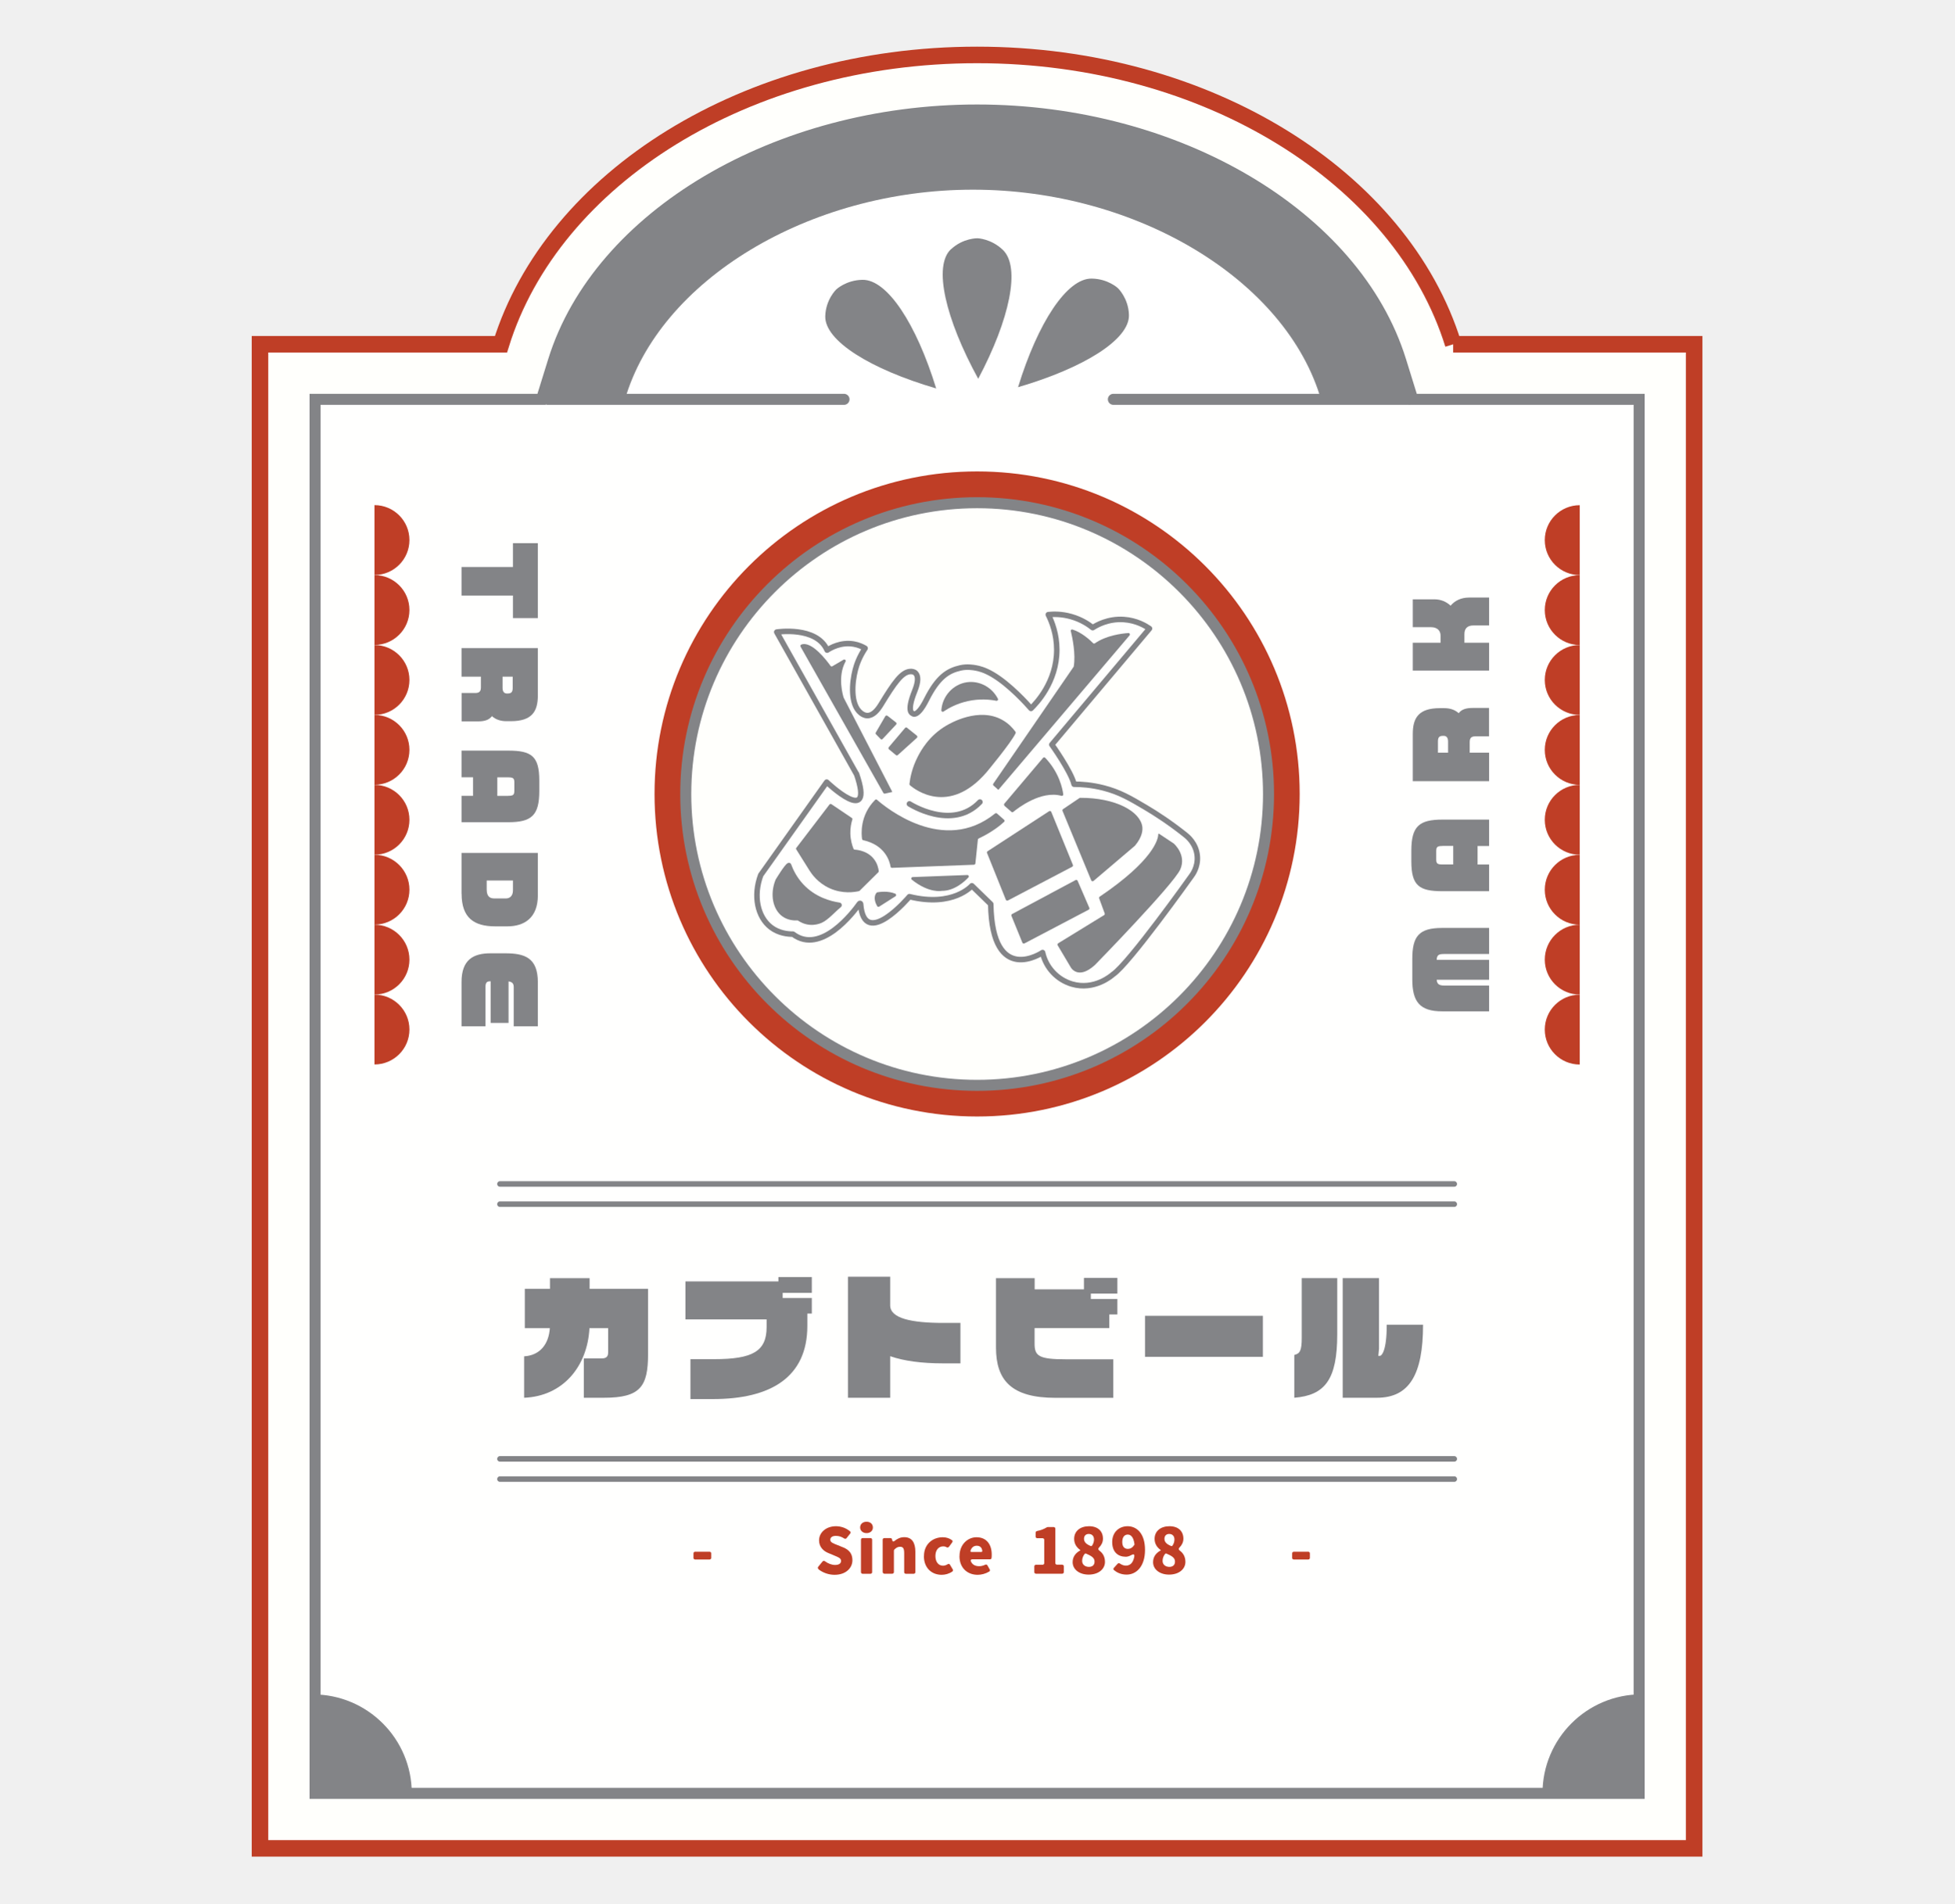
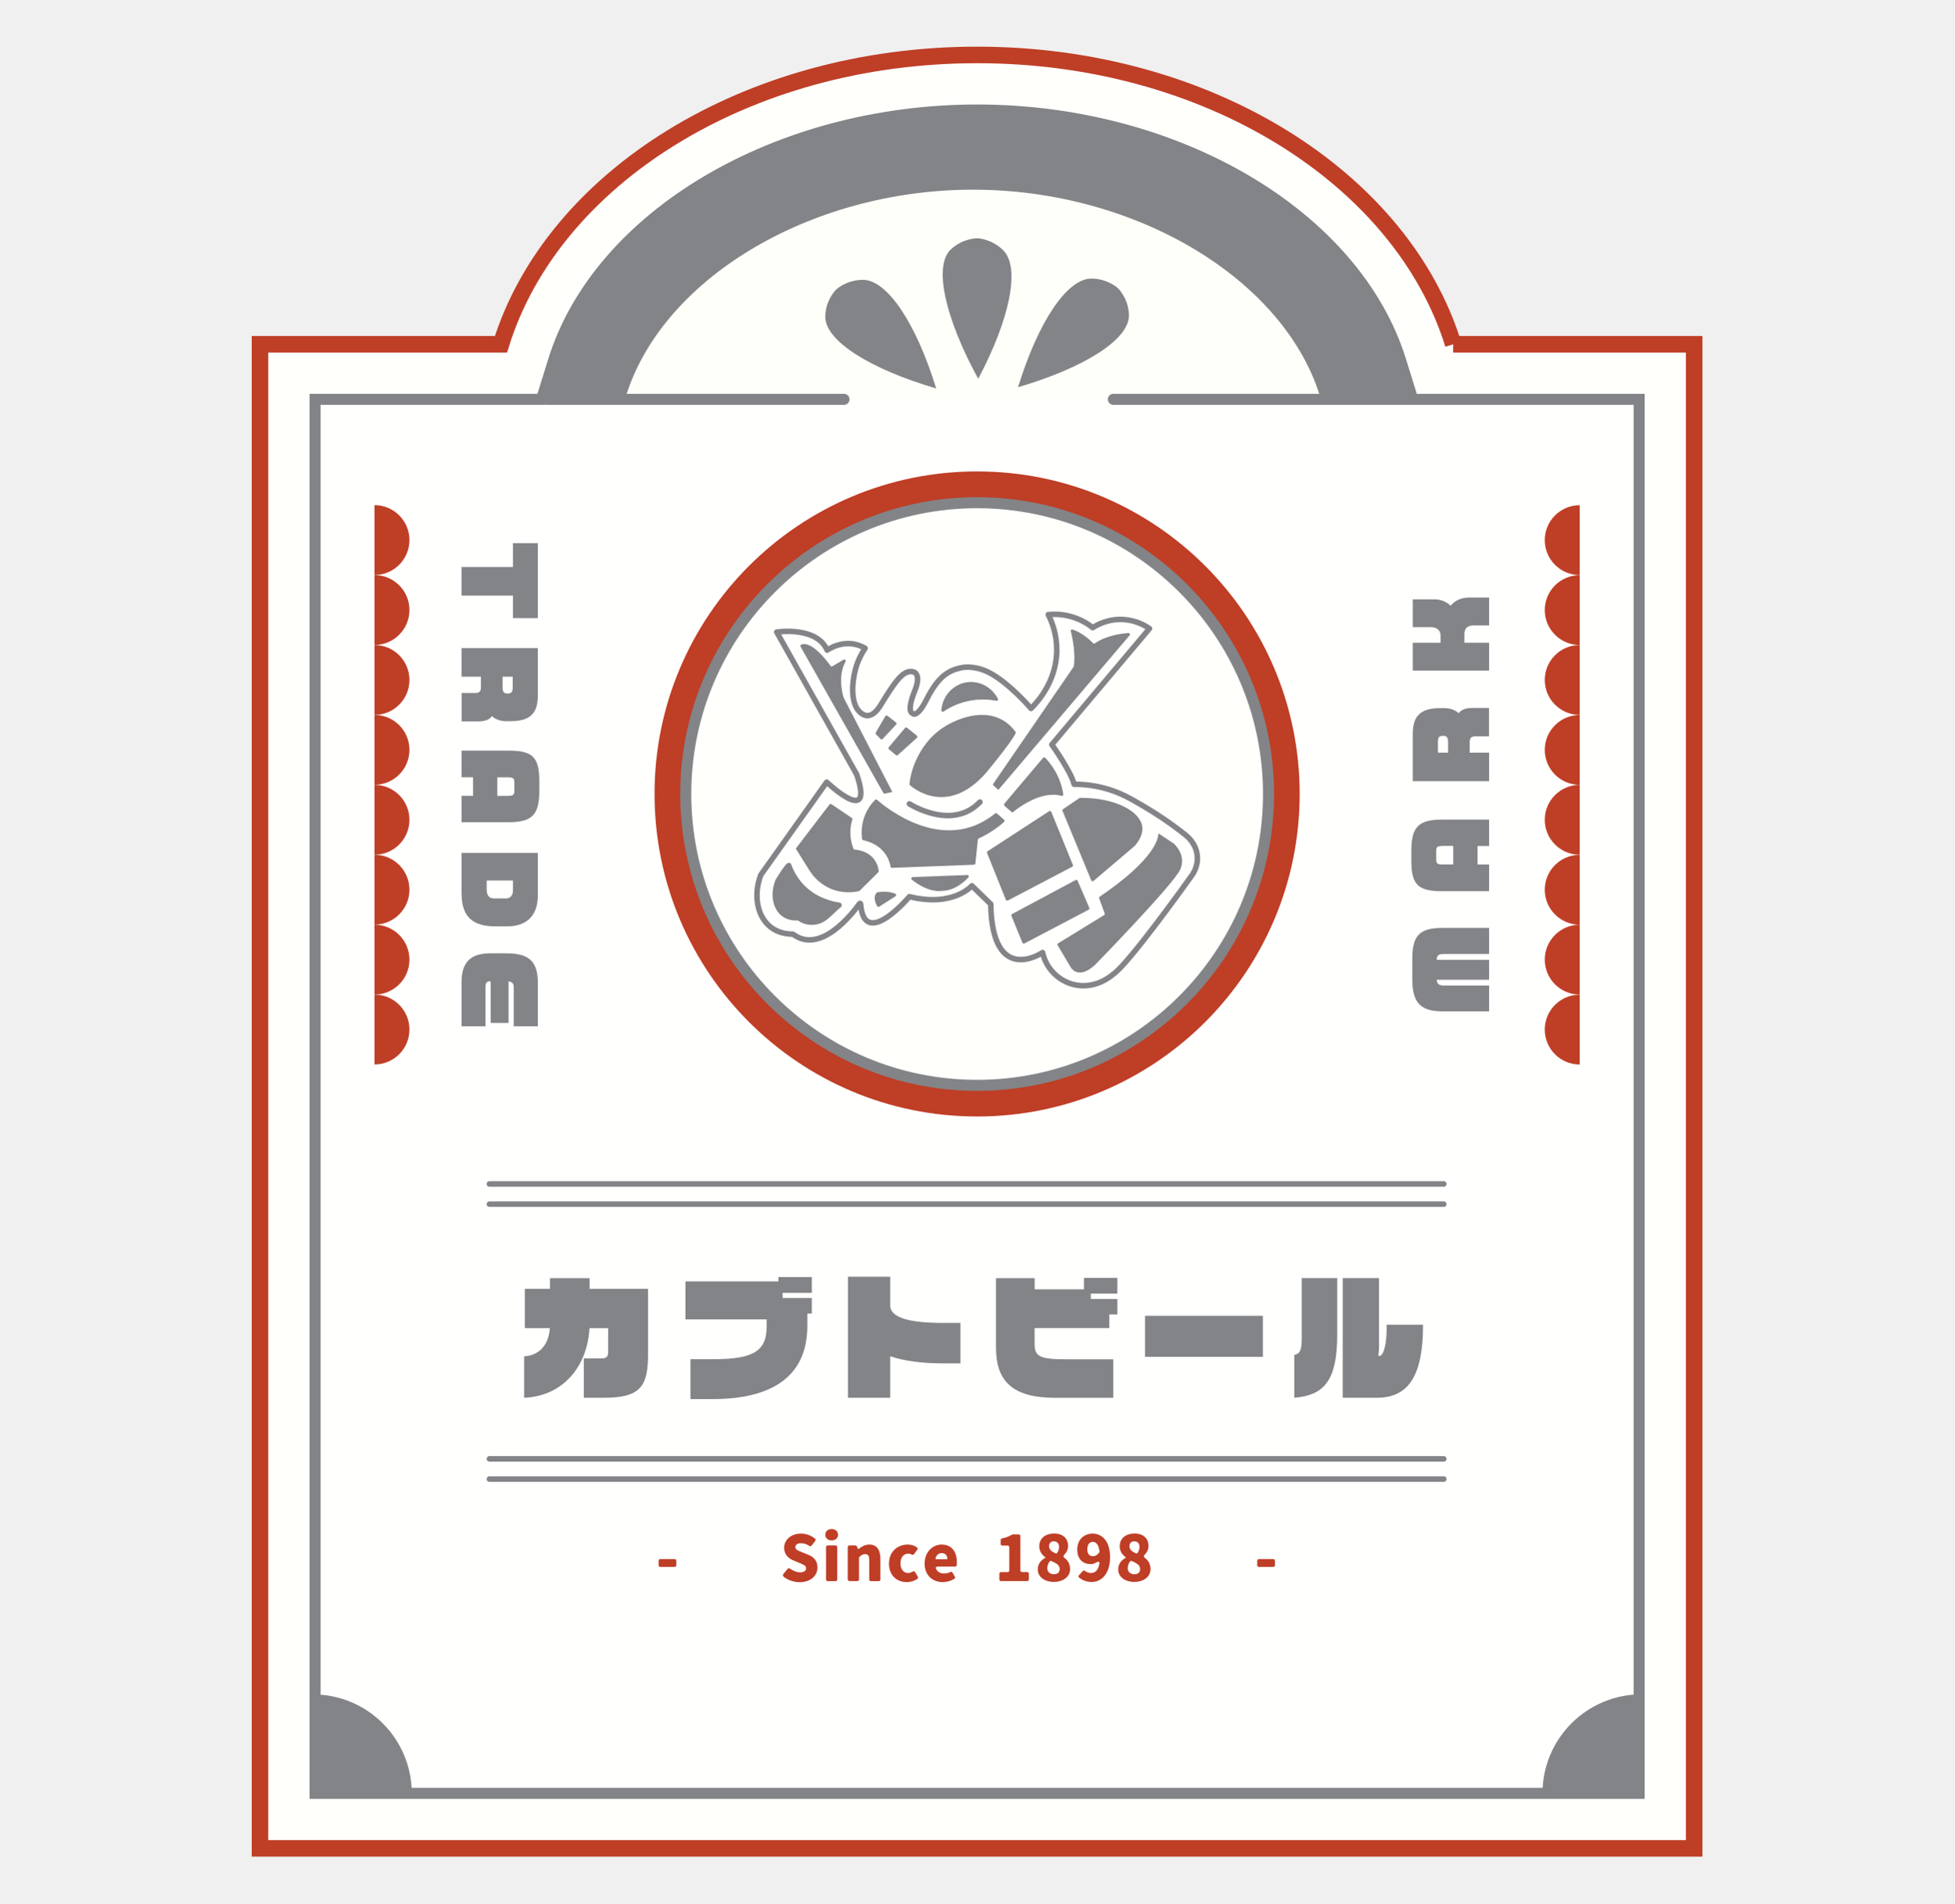
<svg xmlns="http://www.w3.org/2000/svg" id="_design-01" data-name="#design-01" viewBox="0 0 283.52 276.16">
  <defs>
    <style>
      .cls-1, .cls-2, .cls-3 {
        fill: none;
      }

      .cls-4 {
        stroke: #bf3e26;
        stroke-width: 2.4px;
      }

      .cls-4, .cls-5 {
        fill: #fffffc;
      }

      .cls-4, .cls-5, .cls-2, .cls-3, .cls-6 {
        stroke-miterlimit: 10;
      }

-       .cls-7 {
-         fill: #fff;
-       }
- 
-       .cls-5, .cls-8, .cls-2, .cls-3, .cls-6 {
+       .cls-5, .cls-7, .cls-2, .cls-3, .cls-6 {
        stroke: #838487;
      }

      .cls-5, .cls-2, .cls-6 {
        stroke-width: 1.6px;
      }

-       .cls-9 {
+       .cls-8 {
        fill: #838487;
      }

-       .cls-8 {
+       .cls-7 {
        stroke-linejoin: round;
      }

-       .cls-8, .cls-2, .cls-3 {
+       .cls-7, .cls-2, .cls-3 {
        stroke-linecap: round;
      }

-       .cls-8, .cls-3 {
+       .cls-7, .cls-3 {
        stroke-width: .8px;
      }

-       .cls-8, .cls-6 {
+       .cls-7, .cls-6 {
        fill: #fffffe;
+       }
+ 
+       .cls-9 {
+         fill: #fffff9;
      }

      .cls-10 {
        fill: #bf3e26;
      }
    </style>
  </defs>
  <path id="_.color-primary-stroke" data-name=".color-primary-stroke" class="cls-4" d="M210.84,49.95c-7.48-24.08-35.57-41.98-69.08-41.98s-61.6,17.9-69.08,41.98h-34.96v218.24h208.07V49.95h-34.96Z" />
  <path id="_.color-secondary-stroke" data-name=".color-secondary-stroke" class="cls-6" d="M45.71,260.2V57.94h32.85l1.74-5.61c6.55-21.07,32.4-36.37,61.46-36.37s54.91,15.3,61.46,36.37l1.74,5.61h32.85v202.27H45.71Z" />
  <g id="_.color-primary-fill" data-name=".color-primary-fill">
    <circle class="cls-10" cx="141.76" cy="115.2" r="46.8" />
    <g>
      <path class="cls-10" d="M229.19,154.46c-2.8,0-5.07-2.27-5.07-5.07s2.27-5.07,5.07-5.07" />
      <path class="cls-10" d="M229.19,144.31c-2.8,0-5.07-2.27-5.07-5.07s2.27-5.07,5.07-5.07" />
      <path class="cls-10" d="M229.19,134.17c-2.8,0-5.07-2.27-5.07-5.07s2.27-5.07,5.07-5.07" />
      <path class="cls-10" d="M229.19,124.02c-2.8,0-5.07-2.27-5.07-5.07s2.27-5.07,5.07-5.07" />
      <path class="cls-10" d="M229.19,113.88c-2.8,0-5.07-2.27-5.07-5.07s2.27-5.07,5.07-5.07" />
      <path class="cls-10" d="M229.19,103.73c-2.8,0-5.07-2.27-5.07-5.07s2.27-5.07,5.07-5.07" />
      <path class="cls-10" d="M229.19,93.59c-2.8,0-5.07-2.27-5.07-5.07s2.27-5.07,5.07-5.07" />
      <path class="cls-10" d="M229.19,83.44c-2.8,0-5.07-2.27-5.07-5.07s2.27-5.07,5.07-5.07" />
    </g>
    <g>
      <path class="cls-10" d="M54.33,73.29c2.8,0,5.07,2.27,5.07,5.07s-2.27,5.07-5.07,5.07" />
      <path class="cls-10" d="M54.33,83.44c2.8,0,5.07,2.27,5.07,5.07s-2.27,5.07-5.07,5.07" />
      <path class="cls-10" d="M54.33,93.59c2.8,0,5.07,2.27,5.07,5.07s-2.27,5.07-5.07,5.07" />
      <path class="cls-10" d="M54.33,103.73c2.8,0,5.07,2.27,5.07,5.07s-2.27,5.07-5.07,5.07" />
      <path class="cls-10" d="M54.33,113.88c2.8,0,5.07,2.27,5.07,5.07s-2.27,5.07-5.07,5.07" />
      <path class="cls-10" d="M54.33,124.02c2.8,0,5.07,2.27,5.07,5.07,0,2.8-2.27,5.07-5.07,5.07" />
      <path class="cls-10" d="M54.33,134.17c2.8,0,5.07,2.27,5.07,5.07s-2.27,5.07-5.07,5.07" />
      <path class="cls-10" d="M54.33,144.31c2.8,0,5.07,2.27,5.07,5.07s-2.27,5.07-5.07,5.07" />
    </g>
    <g>
-       <path class="cls-10" d="M100.61,226.04v-.65c0-.14.1-.24.24-.24h2.09c.14,0,.24.1.24.24v.65c0,.14-.1.24-.24.24h-2.09c-.14,0-.24-.1-.24-.24Z" />
-       <path class="cls-10" d="M118.74,227.65c-.11-.08-.11-.21-.03-.32l.62-.76c.1-.11.23-.12.35-.04.45.33.99.54,1.46.54.6,0,.88-.23.88-.59,0-.39-.37-.52-.96-.77l-.86-.36c-.71-.28-1.37-.87-1.37-1.85,0-1.14,1.02-2.05,2.45-2.05.72,0,1.47.25,2.05.75.1.09.1.21.02.31l-.53.67c-.09.11-.22.12-.34.05-.38-.25-.76-.38-1.21-.38-.5,0-.81.2-.81.57s.42.52,1.03.76l.84.34c.84.34,1.34.9,1.34,1.86,0,1.13-.95,2.12-2.59,2.12-.81,0-1.68-.28-2.36-.82Z" />
-       <path class="cls-10" d="M124.79,221.63c0-.49.38-.83.93-.83s.92.34.92.83-.38.82-.92.82-.93-.35-.93-.82ZM124.91,228.11v-4.7c0-.14.1-.24.24-.24h1.14c.14,0,.24.1.24.24v4.7c0,.14-.1.24-.24.24h-1.14c-.14,0-.24-.1-.24-.24Z" />
-       <path class="cls-10" d="M128.06,228.11v-4.7c0-.14.1-.24.24-.24h.88c.12,0,.22.08.24.19l.03.13c.04.19.15.23.31.11.39-.32.85-.56,1.43-.56,1.13,0,1.61.81,1.61,2.11v2.96c0,.14-.1.24-.24.24h-1.14c-.14,0-.24-.1-.24-.24v-2.77c0-.71-.19-.91-.59-.91-.34,0-.55.13-.82.39-.05.04-.08.11-.08.17v3.11c0,.14-.1.24-.24.24h-1.14c-.14,0-.24-.1-.24-.24Z" />
-       <path class="cls-10" d="M134.05,225.77c0-1.72,1.27-2.72,2.72-2.72.55,0,.98.16,1.34.42.11.08.12.2.04.32l-.47.64c-.1.12-.23.14-.35.07-.16-.1-.31-.13-.46-.13-.72,0-1.16.55-1.16,1.41s.46,1.4,1.1,1.4c.24,0,.47-.09.67-.21.14-.09.29-.06.36.09l.39.66c.06.1.04.23-.06.3-.48.34-1.06.48-1.55.48-1.46,0-2.58-1-2.58-2.71Z" />
-       <path class="cls-10" d="M139.21,225.77c0-1.69,1.2-2.72,2.46-2.72,1.49,0,2.21,1.08,2.21,2.5,0,.19,0,.38-.03.53-.02.11-.11.17-.21.17h-2.58c-.18,0-.28.12-.21.28.21.51.65.72,1.21.72.3,0,.58-.07.87-.21.13-.07.27-.03.34.11l.32.57c.07.11.04.24-.08.31-.51.31-1.13.47-1.67.47-1.49,0-2.64-1-2.64-2.71ZM140.93,225.18h1.45c.09,0,.14-.06.13-.14-.04-.44-.28-.76-.81-.76-.4,0-.76.24-.9.74-.03.1.03.16.13.16Z" />
-       <path class="cls-10" d="M150.06,228.11v-.83c0-.14.1-.24.24-.24h.96c.14,0,.24-.1.24-.24v-3.37c0-.14-.1-.24-.24-.24h-.77c-.14,0-.24-.1-.24-.24v-.56c0-.12.08-.21.19-.24.59-.12,1.02-.29,1.43-.54.04-.02.09-.04.12-.04h.88c.14,0,.24.1.24.24v4.98c0,.14.1.24.24.24h.75c.14,0,.24.1.24.24v.83c0,.14-.1.24-.24.24h-3.8c-.14,0-.24-.1-.24-.24Z" />
-       <path class="cls-10" d="M155.62,226.67c0-.84.48-1.37,1.11-1.71v-.05c-.54-.39-.89-.91-.89-1.63,0-1.13.89-1.83,2.16-1.83s2.02.71,2.02,1.81c0,.5-.23.95-.56,1.27-.16.16-.15.32.04.46.48.35.81.87.81,1.64,0,1.05-.95,1.84-2.37,1.84-1.33,0-2.32-.74-2.32-1.81ZM158.8,226.58c0-.57-.48-.83-1.26-1.17-.05-.02-.12,0-.15.03-.24.27-.39.65-.39,1.04,0,.56.45.87.98.87.46,0,.82-.23.82-.77ZM158.42,224.29c.2-.29.3-.6.3-.92,0-.49-.29-.8-.77-.8-.36,0-.68.22-.68.71s.37.8.99,1.05c.06.02.12,0,.16-.05Z" />
-       <path class="cls-10" d="M161.6,227.5l.53-.59c.11-.12.24-.12.37-.03.23.16.54.29.83.29.56,0,1.03-.32,1.22-1.23.09-.44-.08-.5-.45-.29-.26.15-.54.23-.76.23-1.14,0-1.98-.68-1.98-2.14s1.03-2.29,2.23-2.29c1.28,0,2.53.98,2.53,3.43s-1.29,3.59-2.67,3.59c-.8,0-1.41-.3-1.83-.65-.11-.09-.11-.22-.02-.33ZM164.59,224.14s.02-.06,0-.09c-.13-1.08-.57-1.39-.97-1.39-.43,0-.8.31-.8,1.08,0,.73.36,1,.82,1,.32,0,.67-.16.93-.6Z" />
-       <path class="cls-10" d="M167.29,226.67c0-.84.48-1.37,1.11-1.71v-.05c-.54-.39-.89-.91-.89-1.63,0-1.13.89-1.83,2.16-1.83s2.02.71,2.02,1.81c0,.5-.23.95-.56,1.27-.16.16-.15.32.04.46.48.35.81.87.81,1.64,0,1.05-.95,1.84-2.37,1.84-1.33,0-2.32-.74-2.32-1.81ZM170.47,226.58c0-.57-.48-.83-1.26-1.17-.05-.02-.12,0-.15.03-.24.27-.39.65-.39,1.04,0,.56.45.87.98.87.46,0,.82-.23.82-.77ZM170.09,224.29c.2-.29.3-.6.3-.92,0-.49-.29-.8-.77-.8-.36,0-.68.22-.68.71s.37.8.99,1.05c.06.02.12,0,.16-.05Z" />
-       <path class="cls-10" d="M187.47,226.04v-.65c0-.14.1-.24.24-.24h2.09c.14,0,.24.1.24.24v.65c0,.14-.1.24-.24.24h-2.09c-.14,0-.24-.1-.24-.24Z" />
+       <path class="cls-10" d="M95.55,227.11v-.65c0-.14.1-.24.24-.24h2.09c.14,0,.24.1.24.24v.65c0,.14-.1.24-.24.24h-2.09c-.14,0-.24-.1-.24-.24Z" />
+       <path class="cls-10" d="M113.67,228.72c-.11-.08-.11-.21-.03-.32l.62-.76c.1-.11.23-.12.35-.04.45.33.99.54,1.46.54.6,0,.88-.23.88-.59,0-.39-.37-.52-.96-.77l-.86-.36c-.71-.28-1.37-.87-1.37-1.85,0-1.14,1.02-2.05,2.45-2.05.72,0,1.47.25,2.05.75.1.09.1.21.02.31l-.53.67c-.09.11-.22.12-.34.05-.38-.25-.76-.38-1.21-.38-.5,0-.81.2-.81.57s.42.52,1.03.76l.84.34c.84.34,1.34.9,1.34,1.86,0,1.13-.95,2.12-2.59,2.12-.81,0-1.68-.28-2.36-.82Z" />
+       <path class="cls-10" d="M119.73,222.69c0-.49.38-.83.93-.83s.92.34.92.83-.38.82-.92.82-.93-.35-.93-.82ZM119.84,229.18v-4.7c0-.14.1-.24.24-.24h1.14c.14,0,.24.1.24.24v4.7c0,.14-.1.24-.24.24h-1.14c-.14,0-.24-.1-.24-.24Z" />
+       <path class="cls-10" d="M122.99,229.18v-4.7c0-.14.1-.24.24-.24h.88c.12,0,.22.08.24.19l.03.13c.04.19.15.23.31.11.39-.32.85-.56,1.43-.56,1.13,0,1.61.81,1.61,2.11v2.96c0,.14-.1.24-.24.24h-1.14c-.14,0-.24-.1-.24-.24v-2.77c0-.71-.19-.91-.59-.91-.34,0-.55.13-.82.39-.05.04-.08.11-.08.17v3.11c0,.14-.1.24-.24.24h-1.14c-.14,0-.24-.1-.24-.24Z" />
+       <path class="cls-10" d="M128.98,226.83c0-1.72,1.27-2.72,2.72-2.72.55,0,.98.16,1.34.42.11.08.12.2.04.32l-.47.64c-.1.12-.23.14-.35.07-.16-.1-.31-.13-.46-.13-.72,0-1.16.55-1.16,1.41s.46,1.4,1.1,1.4c.24,0,.47-.09.67-.21.14-.09.29-.06.36.09l.39.66c.06.1.04.23-.06.3-.48.34-1.06.48-1.55.48-1.46,0-2.58-1-2.58-2.71Z" />
+       <path class="cls-10" d="M134.15,226.83c0-1.69,1.2-2.72,2.46-2.72,1.49,0,2.21,1.08,2.21,2.5,0,.19,0,.38-.03.53-.02.11-.11.17-.21.17h-2.58c-.18,0-.28.12-.21.28.21.51.65.72,1.21.72.3,0,.58-.07.87-.21.13-.07.27-.03.34.11l.32.57c.07.11.04.24-.08.31-.51.31-1.13.47-1.67.47-1.49,0-2.64-1-2.64-2.71ZM135.86,226.25h1.45c.09,0,.14-.06.13-.14-.04-.44-.28-.76-.81-.76-.4,0-.76.24-.9.74-.03.1.03.16.13.16Z" />
+       <path class="cls-10" d="M144.99,229.18v-.83c0-.14.1-.24.24-.24h.96c.14,0,.24-.1.24-.24v-3.37c0-.14-.1-.24-.24-.24h-.77c-.14,0-.24-.1-.24-.24v-.56c0-.12.08-.21.19-.24.59-.12,1.02-.29,1.43-.54.04-.02.09-.04.12-.04h.88c.14,0,.24.1.24.24v4.98c0,.14.1.24.24.24h.75c.14,0,.24.1.24.24v.83c0,.14-.1.24-.24.24h-3.8c-.14,0-.24-.1-.24-.24Z" />
+       <path class="cls-10" d="M150.56,227.73c0-.84.48-1.37,1.11-1.71v-.05c-.54-.39-.89-.91-.89-1.63,0-1.13.89-1.83,2.16-1.83s2.02.71,2.02,1.81c0,.5-.23.95-.56,1.27-.16.16-.15.32.04.46.48.35.81.87.81,1.64,0,1.05-.95,1.84-2.37,1.84-1.33,0-2.32-.74-2.32-1.81ZM153.74,227.65c0-.57-.48-.83-1.26-1.17-.05-.02-.12,0-.15.03-.24.27-.39.65-.39,1.04,0,.56.45.87.98.87.46,0,.82-.23.82-.77ZM153.35,225.36c.2-.29.3-.6.3-.92,0-.49-.29-.8-.77-.8-.36,0-.68.22-.68.71s.37.8.99,1.05c.06.02.12,0,.16-.05Z" />
+       <path class="cls-10" d="M156.53,228.57l.53-.59c.11-.12.24-.12.37-.03.23.16.54.29.83.29.56,0,1.03-.32,1.22-1.23.09-.44-.08-.5-.45-.29-.26.15-.54.23-.76.23-1.14,0-1.98-.68-1.98-2.14s1.03-2.29,2.23-2.29c1.28,0,2.53.98,2.53,3.43s-1.29,3.59-2.67,3.59c-.8,0-1.41-.3-1.83-.65-.11-.09-.11-.22-.02-.33ZM159.52,225.2s.02-.06,0-.09c-.13-1.08-.57-1.39-.97-1.39-.43,0-.8.31-.8,1.08,0,.73.36,1,.82,1,.32,0,.67-.16.93-.6Z" />
+       <path class="cls-10" d="M162.23,227.73c0-.84.48-1.37,1.11-1.71v-.05c-.54-.39-.89-.91-.89-1.63,0-1.13.89-1.83,2.16-1.83s2.02.71,2.02,1.81c0,.5-.23.95-.56,1.27-.16.16-.15.32.04.46.48.35.81.87.81,1.64,0,1.05-.95,1.84-2.37,1.84-1.33,0-2.32-.74-2.32-1.81ZM165.41,227.65c0-.57-.48-.83-1.26-1.17-.05-.02-.12,0-.15.03-.24.27-.39.65-.39,1.04,0,.56.45.87.98.87.46,0,.82-.23.82-.77ZM165.02,225.36c.2-.29.3-.6.3-.92,0-.49-.29-.8-.77-.8-.36,0-.68.22-.68.71s.37.8.99,1.05c.06.02.12,0,.16-.05Z" />
+       <path class="cls-10" d="M182.4,227.11v-.65c0-.14.1-.24.24-.24h2.09c.14,0,.24.1.24.24v.65c0,.14-.1.24-.24.24h-2.09c-.14,0-.24-.1-.24-.24Z" />
    </g>
  </g>
  <path id="_.color-secondary-stroke-2" data-name=".color-secondary-stroke" class="cls-5" d="M141.76,157.48c-23.31,0-42.27-18.96-42.27-42.27s18.96-42.27,42.27-42.27,42.28,18.96,42.28,42.27-18.96,42.27-42.28,42.27Z" />
  <g id="_.color-secondary-stroke-3" data-name=".color-secondary-stroke">
-     <path id="_.color-secondary-stroke-4" data-name=".color-secondary-stroke" class="cls-8" d="M124.25,112.3l-11.56-20.59s5.78-.9,7.31,2.62c.44-.29,1.96-1.21,3.87-.88.69.12,1.25.38,1.64.61-.84,1.26-1.23,2.39-1.42,3.13-.48,1.84-.76,5.01.79,6.25.15.12.5.39.96.39.81,0,1.47-.78,1.96-1.58,1.97-3.23,3.07-4.8,4.33-4.82.11,0,.44,0,.68.22.41.39.47,1.19-.11,2.63-1.23,3.05-.32,3.22-.32,3.22,0,0,.64.79,2.04-1.99,1.66-3.3,3.12-4.19,4.92-4.6.94-.22,1.89-.06,2.2,0,.48.08,1.3.28,2.42.93,2.55,1.48,5.15,4.41,5.62,4.95.71-.69,3.74-3.8,3.74-8.51,0-2.27-.71-4.06-1.23-5.1.73-.08,1.93-.11,3.33.29,1.48.42,2.52,1.13,3.11,1.6.56-.36,2.22-1.33,4.5-1.18,1.86.12,3.17.92,3.74,1.31l-14.17,16.84s2.78,3.88,3.23,5.75c1.03,0,2.53.09,4.28.54,2.31.59,3.87,1.5,6.14,2.85,1.52.9,3.52,2.2,5.74,3.97.21.16,1.58,1.22,1.72,3.11.11,1.56-.7,2.65-.91,2.92,0,0-9.06,12.74-11.35,14.22-.12.11-2.66,2.36-5.95,1.38-2.13-.64-3.76-2.39-4.24-4.57,0,0-7.32,4.98-7.52-7.03l-2.74-2.66s-2.68,3.16-9.06,1.58c0,0-6.57,7.8-7.08,1.07,0-.09-.11-.13-.16-.06-.88,1.25-5.61,7.49-9.66,4.43-.76,0-2.06-.13-3.19-.99-1.95-1.49-2.61-4.56-1.48-7.59,3.19-4.49,6.38-8.99,9.57-13.48,0,0,7.06,6.73,4.32-1.2Z" />
-     <path class="cls-8" d="M131.94,116.64s6.18,3.98,10.23-.27" />
+     <path id="_.color-secondary-stroke-4" data-name=".color-secondary-stroke" class="cls-7" d="M124.25,112.3l-11.56-20.59s5.78-.9,7.31,2.62c.44-.29,1.96-1.21,3.87-.88.69.12,1.25.38,1.64.61-.84,1.26-1.23,2.39-1.42,3.13-.48,1.84-.76,5.01.79,6.25.15.12.5.39.96.39.81,0,1.47-.78,1.96-1.58,1.97-3.23,3.07-4.8,4.33-4.82.11,0,.44,0,.68.22.41.39.47,1.19-.11,2.63-1.23,3.05-.32,3.22-.32,3.22,0,0,.64.79,2.04-1.99,1.66-3.3,3.12-4.19,4.92-4.6.94-.22,1.89-.06,2.2,0,.48.08,1.3.28,2.42.93,2.55,1.48,5.15,4.41,5.62,4.95.71-.69,3.74-3.8,3.74-8.51,0-2.27-.71-4.06-1.23-5.1.73-.08,1.93-.11,3.33.29,1.48.42,2.52,1.13,3.11,1.6.56-.36,2.22-1.33,4.5-1.18,1.86.12,3.17.92,3.74,1.31l-14.17,16.84s2.78,3.88,3.23,5.75c1.03,0,2.53.09,4.28.54,2.31.59,3.87,1.5,6.14,2.85,1.52.9,3.52,2.2,5.74,3.97.21.16,1.58,1.22,1.72,3.11.11,1.56-.7,2.65-.91,2.92,0,0-9.06,12.74-11.35,14.22-.12.11-2.66,2.36-5.95,1.38-2.13-.64-3.76-2.39-4.24-4.57,0,0-7.32,4.98-7.52-7.03l-2.74-2.66s-2.68,3.16-9.06,1.58c0,0-6.57,7.8-7.08,1.07,0-.09-.11-.13-.16-.06-.88,1.25-5.61,7.49-9.66,4.43-.76,0-2.06-.13-3.19-.99-1.95-1.49-2.61-4.56-1.48-7.59,3.19-4.49,6.38-8.99,9.57-13.48,0,0,7.06,6.73,4.32-1.2Z" />
+     <path class="cls-7" d="M131.94,116.64s6.18,3.98,10.23-.27" />
  </g>
  <g id="_.color-secondary-fill" data-name=".color-secondary-fill">
-     <path class="cls-9" d="M223.79,260.2c0-7.93,6.43-14.36,14.36-14.36v14.36h-14.36Z" />
-     <path class="cls-9" d="M45.38,245.85c7.93,0,14.36,6.43,14.36,14.36h-14.36v-14.36Z" />
-     <path class="cls-9" d="M145.72,116.91l1.02.89c.08.07.19.07.27,0,.69-.57,4.02-3.14,6.98-2.33.15.04.29-.07.27-.22-.11-.82-.58-3.15-2.61-5.29-.09-.09-.24-.09-.32,0l-5.62,6.65c-.07.09-.06.22.02.29Z" />
-     <path class="cls-9" d="M154.15,117.65l4.17,10.09c.05.13.22.17.33.08,2-1.7,4-3.4,6-5.1.01,0,.02-.02.03-.03,1.11-1.34,1.1-2.31,1.05-2.73-.3-2.22-3.86-4.22-9.01-4.2-.04,0-.09.01-.12.04l-2.37,1.6c-.08.06-.11.16-.08.25Z" />
-     <path class="cls-9" d="M143.2,123.76l2.73,6.79c.05.11.18.16.29.11l9.34-4.9c.1-.05.14-.16.1-.26l-3.14-7.7c-.05-.12-.2-.17-.31-.1l-8.93,5.81c-.08.05-.12.16-.08.25Z" />
-     <path class="cls-9" d="M146.74,132.88l1.59,3.9c.05.11.18.16.29.11l9.33-4.9c.1-.05.14-.17.09-.27l-1.7-3.93c-.05-.11-.18-.16-.29-.1l-9.21,4.93c-.09.05-.14.16-.09.26Z" />
-     <path class="cls-9" d="M153.52,136.88c-.1.06-.13.19-.07.28l1.9,3.2s1.04,1.9,3.51-.35c0,0,11.47-11.75,12.39-13.89.89-2.07-.86-3.64-.97-3.74,0,0,0,0-.02-.01l-2.09-1.39c-.06-.04-.13,0-.13.07,0,.71-.7,3.78-8.49,9.05-.08.05-.11.16-.08.25l.8,2.18c.03.09,0,.2-.09.25l-6.66,4.09Z" />
-     <path class="cls-9" d="M127.24,116.05c1.19,1.05,9.65,8.05,17.13,1.98.08-.06.19-.06.27,0l1.03.91c.09.08.1.22.01.3-.41.39-1.63,1.45-3.69,2.42-.07.03-.11.09-.12.17l-.36,3.45c-.01.1-.1.18-.2.19l-11.9.45c-.11,0-.2-.07-.21-.18-.11-.69-.73-3.12-3.97-3.83-.08-.02-.15-.08-.16-.17-.1-.64-.36-3.42,1.89-5.68.08-.08.21-.09.29-.01Z" />
-     <path class="cls-9" d="M132.41,127.26l7.93-.3c.19,0,.29.21.16.35-.62.66-2.08,1.97-3.88,1.95,0,0-1.83.39-4.34-1.63-.15-.12-.06-.36.13-.37Z" />
-     <path class="cls-9" d="M127.29,129.47c.32-.06,1.58-.23,2.59.2.16.07.18.28.04.37l-2.37,1.51c-.1.06-.23.03-.29-.07-.22-.38-.63-1.28-.09-1.94.03-.04.08-.07.13-.08Z" />
-     <path class="cls-9" d="M115.54,123.01l4.8-6.28c.07-.09.19-.11.28-.05l2.96,2c.08.05.11.14.08.23-.15.48-.31,1.17-.29,2.01.02.97.26,1.74.46,2.24.03.07.1.12.18.12.47.03,1.95.21,2.85,1.46.45.62.58,1.26.63,1.65,0,.06-.02.12-.06.17-.91.9-1.81,1.79-2.72,2.69-.03.03-.06.05-.1.05-.61.14-2.35.44-4.25-.42-1.72-.78-2.61-2.08-2.93-2.59l-1.91-3.05c-.05-.07-.04-.17.01-.24Z" />
-     <path class="cls-9" d="M114.25,125.25c.18-.09.32-.04.32-.04.1.03.18.11.22.23.29.79.81,1.85,1.73,2.85,1.77,1.9,4,2.48,5.29,2.67.32.05.43.45.18.66-.83.68-1.86,1.87-2.77,2.27-.07.03-.13.06-.2.08-.23.09-.8.27-1.49.22-.88-.06-1.52-.45-1.79-.64-.52.03-1.45-.01-2.25-.6-1.36-.99-1.83-3.17-.97-5.31.08-.13,1.32-2.19,1.73-2.38Z" />
-     <path class="cls-9" d="M131.94,113.75c0,.07.02.13.07.18.7.61,5.64,4.48,11.12-1.88,0,0,3.57-4.28,4.22-5.67.03-.07.02-.14-.02-.2-.38-.52-.99-1.21-1.91-1.72-3.42-1.92-7.56.49-8.11.81-2.57,1.5-3.75,3.72-4.17,4.54-.8,1.56-1.09,3-1.2,3.96Z" />
-     <path class="cls-9" d="M136.89,103.24c-.14.1-.33-.01-.32-.18.15-2.07,1.71-3.78,3.71-4.07,1.82-.26,3.64.72,4.5,2.4.08.15-.06.32-.23.29-.94-.18-2.41-.33-4.14.05-1.58.35-2.76,1-3.52,1.51Z" />
-     <path class="cls-9" d="M131.61,105.61l1.41,1.13c.1.08.1.23,0,.32l-2.77,2.5c-.08.07-.19.07-.27,0l-1.01-.84c-.09-.07-.1-.21-.03-.3l2.37-2.8c.07-.09.2-.1.29-.03Z" />
-     <path class="cls-9" d="M128.76,103.86l1.23.96c.1.08.11.22.02.31l-1.96,2.09c-.08.09-.22.09-.3,0l-.66-.68c-.07-.07-.08-.17-.03-.25l1.38-2.37c.06-.11.21-.14.31-.06Z" />
-     <path class="cls-9" d="M155.36,91.58c.21.88.73,3.32.42,5.11,0,.03-.02.06-.04.09l-11.63,16.93c-.06.09-.05.2.03.27l.7.63,19.04-22.42c.12-.14.01-.36-.17-.34-.97.07-3.2.34-4.86,1.49-.08.06-.19.05-.26-.02-.38-.38-1.62-1.56-2.99-1.98-.15-.05-.3.09-.26.25Z" />
-     <path class="cls-9" d="M116.14,93.82l12.02,21.23c.05.08.14.12.23.1l1.07-.24-7.06-13.68s0-.01-.01-.03c-.06-.19-.94-3.01.28-5.21.1-.18-.11-.38-.29-.27l-1.62.95c-.09.05-.21.03-.27-.06-.51-.72-2.76-3.69-4.25-3.08-.11.04-.14.19-.09.29Z" />
+     <path class="cls-8" d="M223.79,260.2c0-7.93,6.43-14.36,14.36-14.36v14.36h-14.36Z" />
+     <path class="cls-8" d="M45.38,245.85c7.93,0,14.36,6.43,14.36,14.36h-14.36v-14.36Z" />
+     <path class="cls-8" d="M145.72,116.91l1.02.89c.08.07.19.07.27,0,.69-.57,4.02-3.14,6.98-2.33.15.04.29-.07.27-.22-.11-.82-.58-3.15-2.61-5.29-.09-.09-.24-.09-.32,0l-5.62,6.65c-.07.09-.06.22.02.29Z" />
+     <path class="cls-8" d="M154.15,117.65l4.17,10.09c.05.13.22.17.33.08,2-1.7,4-3.4,6-5.1.01,0,.02-.02.03-.03,1.11-1.34,1.1-2.31,1.05-2.73-.3-2.22-3.86-4.22-9.01-4.2-.04,0-.09.01-.12.04l-2.37,1.6c-.08.06-.11.16-.08.25Z" />
+     <path class="cls-8" d="M143.2,123.76l2.73,6.79c.05.11.18.16.29.11l9.34-4.9c.1-.05.14-.16.1-.26l-3.14-7.7c-.05-.12-.2-.17-.31-.1l-8.93,5.81c-.08.05-.12.16-.08.25Z" />
+     <path class="cls-8" d="M146.74,132.88l1.59,3.9c.05.11.18.16.29.11l9.33-4.9c.1-.05.14-.17.09-.27l-1.7-3.93c-.05-.11-.18-.16-.29-.1l-9.21,4.93c-.09.05-.14.16-.09.26Z" />
+     <path class="cls-8" d="M153.52,136.88c-.1.06-.13.19-.07.28l1.9,3.2s1.04,1.9,3.51-.35c0,0,11.47-11.75,12.39-13.89.89-2.07-.86-3.64-.97-3.74,0,0,0,0-.02-.01l-2.09-1.39c-.06-.04-.13,0-.13.07,0,.71-.7,3.78-8.49,9.05-.08.05-.11.16-.08.25l.8,2.18c.03.09,0,.2-.09.25l-6.66,4.09Z" />
+     <path class="cls-8" d="M127.24,116.05c1.19,1.05,9.65,8.05,17.13,1.98.08-.06.19-.06.27,0l1.03.91c.09.08.1.22.01.3-.41.39-1.63,1.45-3.69,2.42-.07.03-.11.09-.12.17l-.36,3.45c-.01.1-.1.18-.2.19l-11.9.45c-.11,0-.2-.07-.21-.18-.11-.69-.73-3.12-3.97-3.83-.08-.02-.15-.08-.16-.17-.1-.64-.36-3.42,1.89-5.68.08-.08.21-.09.29-.01Z" />
+     <path class="cls-8" d="M132.41,127.26l7.93-.3c.19,0,.29.21.16.35-.62.66-2.08,1.97-3.88,1.95,0,0-1.83.39-4.34-1.63-.15-.12-.06-.36.13-.37Z" />
+     <path class="cls-8" d="M127.29,129.47c.32-.06,1.58-.23,2.59.2.16.07.18.28.04.37l-2.37,1.51c-.1.06-.23.03-.29-.07-.22-.38-.63-1.28-.09-1.94.03-.04.08-.07.13-.08Z" />
+     <path class="cls-8" d="M115.54,123.01l4.8-6.28c.07-.09.19-.11.28-.05l2.96,2c.08.05.11.14.08.23-.15.48-.31,1.17-.29,2.01.02.97.26,1.74.46,2.24.03.07.1.12.18.12.47.03,1.95.21,2.85,1.46.45.62.58,1.26.63,1.65,0,.06-.02.12-.06.17-.91.9-1.81,1.79-2.72,2.69-.03.03-.06.05-.1.05-.61.14-2.35.44-4.25-.42-1.72-.78-2.61-2.08-2.93-2.59l-1.91-3.05c-.05-.07-.04-.17.01-.24Z" />
+     <path class="cls-8" d="M114.25,125.25c.18-.09.32-.04.32-.04.1.03.18.11.22.23.29.79.81,1.85,1.73,2.85,1.77,1.9,4,2.48,5.29,2.67.32.05.43.45.18.66-.83.68-1.86,1.87-2.77,2.27-.07.03-.13.06-.2.08-.23.09-.8.27-1.49.22-.88-.06-1.52-.45-1.79-.64-.52.03-1.45-.01-2.25-.6-1.36-.99-1.83-3.17-.97-5.31.08-.13,1.32-2.19,1.73-2.38Z" />
+     <path class="cls-8" d="M131.94,113.75c0,.07.02.13.07.18.7.61,5.64,4.48,11.12-1.88,0,0,3.57-4.28,4.22-5.67.03-.07.02-.14-.02-.2-.38-.52-.99-1.21-1.91-1.72-3.42-1.92-7.56.49-8.11.81-2.57,1.5-3.75,3.72-4.17,4.54-.8,1.56-1.09,3-1.2,3.96Z" />
+     <path class="cls-8" d="M136.89,103.24c-.14.1-.33-.01-.32-.18.15-2.07,1.71-3.78,3.71-4.07,1.82-.26,3.64.72,4.5,2.4.08.15-.06.32-.23.29-.94-.18-2.41-.33-4.14.05-1.58.35-2.76,1-3.52,1.51Z" />
+     <path class="cls-8" d="M131.61,105.61l1.41,1.13c.1.08.1.23,0,.32l-2.77,2.5c-.08.07-.19.07-.27,0l-1.01-.84c-.09-.07-.1-.21-.03-.3l2.37-2.8c.07-.09.2-.1.29-.03Z" />
+     <path class="cls-8" d="M128.76,103.86l1.23.96c.1.08.11.22.02.31l-1.96,2.09c-.08.09-.22.09-.3,0l-.66-.68c-.07-.07-.08-.17-.03-.25l1.38-2.37c.06-.11.21-.14.31-.06Z" />
+     <path class="cls-8" d="M155.36,91.58c.21.88.73,3.32.42,5.11,0,.03-.02.06-.04.09l-11.63,16.93c-.06.09-.05.2.03.27l.7.63,19.04-22.42c.12-.14.01-.36-.17-.34-.97.07-3.2.34-4.86,1.49-.08.06-.19.05-.26-.02-.38-.38-1.62-1.56-2.99-1.98-.15-.05-.3.09-.26.25Z" />
+     <path class="cls-8" d="M116.14,93.82l12.02,21.23c.05.08.14.12.23.1l1.07-.24-7.06-13.68s0-.01-.01-.03c-.06-.19-.94-3.01.28-5.21.1-.18-.11-.38-.29-.27l-1.62.95c-.09.05-.21.03-.27-.06-.51-.72-2.76-3.69-4.25-3.08-.11.04-.14.19-.09.29Z" />
    <g>
-       <path class="cls-9" d="M74.42,86.41h-7.46v-4.14h7.46v-3.46h3.61v10.87h-3.61v-3.27Z" />
-       <path class="cls-9" d="M66.96,100.55h2.01c.56,0,.8-.24.8-.81v-1.56h-2.81v-4.14h11.07v6.86c0,2.35-.87,3.74-3.92,3.74h-.65c-.88,0-1.57-.26-2.09-.73-.42.56-1.08.76-2.03.76h-2.37v-4.12ZM73.66,100.62c.53,0,.72-.22.72-.81v-1.63h-1.47v1.63c0,.61.29.81.62.81h.12Z" />
-       <path class="cls-9" d="M66.96,115.47h1.67v-2.69h-1.67v-3.87h6.76c3.36,0,4.52.77,4.52,4.35v1.51c0,3.58-1.15,4.53-4.52,4.53h-6.76v-3.84ZM73.71,115.47c.71,0,.91-.11.91-.73v-1.23c0-.61-.2-.72-.91-.72h-1.56v2.69h1.56Z" />
-       <path class="cls-9" d="M66.96,129.69v-5.93h11.07s0,6.16,0,6.16c0,3.24-1.95,4.49-4.42,4.49h-1.76c-3.11,0-4.88-1.26-4.88-4.72ZM73.4,130.36c.5,0,1.02-.3,1.02-1.19v-1.41h-3.81v1.3c0,1.1.54,1.3,1.13,1.3h1.67Z" />
-       <path class="cls-9" d="M66.96,142.48c0-3.23,1.71-4.16,4.21-4.16h2.1c2.81,0,4.76.6,4.76,4.21v6.38h-3.5v-5.66c0-.52-.18-.77-.75-.85v6.02h-2.6v-6.04c-.5,0-.75.11-.75.87v5.66h-3.47v-6.42Z" />
+       <path class="cls-8" d="M74.42,86.41h-7.46v-4.14h7.46v-3.46h3.61v10.87h-3.61v-3.27Z" />
+       <path class="cls-8" d="M66.96,100.55h2.01c.56,0,.8-.24.8-.81v-1.56h-2.81v-4.14h11.07v6.86c0,2.35-.87,3.74-3.92,3.74h-.65c-.88,0-1.57-.26-2.09-.73-.42.56-1.08.76-2.03.76h-2.37v-4.12ZM73.66,100.62c.53,0,.72-.22.72-.81v-1.63h-1.47v1.63c0,.61.29.81.62.81h.12Z" />
+       <path class="cls-8" d="M66.96,115.47h1.67v-2.69h-1.67v-3.87h6.76c3.36,0,4.52.77,4.52,4.35v1.51c0,3.58-1.15,4.53-4.52,4.53h-6.76v-3.84ZM73.71,115.47c.71,0,.91-.11.91-.73v-1.23c0-.61-.2-.72-.91-.72h-1.56v2.69h1.56Z" />
+       <path class="cls-8" d="M66.96,129.69v-5.93h11.07s0,6.16,0,6.16c0,3.24-1.95,4.49-4.42,4.49h-1.76c-3.11,0-4.88-1.26-4.88-4.72ZM73.4,130.36c.5,0,1.02-.3,1.02-1.19v-1.41h-3.81v1.3c0,1.1.54,1.3,1.13,1.3h1.67Z" />
+       <path class="cls-8" d="M66.96,142.48c0-3.23,1.71-4.16,4.21-4.16h2.1c2.81,0,4.76.6,4.76,4.21v6.38h-3.5v-5.66c0-.52-.18-.77-.75-.85v6.02h-2.6v-6.04c-.5,0-.75.11-.75.87v5.66h-3.47v-6.42Z" />
    </g>
    <g>
-       <path class="cls-9" d="M216.04,138.42h-6.46c-.81,0-1.11.1-1.14.85h7.6v2.89h-7.6c.05.69.42.84,1.14.84h6.46v3.74h-6.81c-3.23,0-4.33-1.37-4.33-4.64v-2.94c0-3.31.95-4.52,4.33-4.52h6.81v3.77Z" />
-       <path class="cls-9" d="M216.04,122.75h-1.67v2.69h1.67v3.87h-6.76c-3.36,0-4.52-.77-4.52-4.35v-1.51c0-3.58,1.15-4.53,4.52-4.53h6.76v3.84ZM209.28,122.75c-.71,0-.91.11-.91.73v1.23c0,.61.2.72.91.72h1.56v-2.69h-1.56Z" />
-       <path class="cls-9" d="M216.04,106.84h-2.01c-.56,0-.8.24-.8.81v1.56h2.81v4.14h-11.07v-6.86c0-2.35.87-3.74,3.92-3.74h.65c.88,0,1.57.26,2.09.73.42-.56,1.08-.76,2.03-.76h2.37v4.12ZM209.34,106.77c-.53,0-.72.22-.72.81v1.63h1.47v-1.63c0-.61-.29-.81-.62-.81h-.12Z" />
-       <path class="cls-9" d="M216.04,90.75h-2.29c-.84,0-1.29.43-1.29,1.26v1.25h3.58v4.04h-11.07v-4.04h4.03v-1.04c0-.72-.49-1.22-1.38-1.22h-2.65v-4.04h3.16c.92,0,1.71.35,2.33.92.61-.73,1.51-1.18,2.69-1.18h2.89v4.06Z" />
+       <path class="cls-8" d="M216.04,138.42h-6.46c-.81,0-1.11.1-1.14.85h7.6v2.89h-7.6c.05.69.42.84,1.14.84h6.46v3.74h-6.81c-3.23,0-4.33-1.37-4.33-4.64v-2.94c0-3.31.95-4.52,4.33-4.52h6.81v3.77Z" />
+       <path class="cls-8" d="M216.04,122.75h-1.67v2.69h1.67v3.87h-6.76c-3.36,0-4.52-.77-4.52-4.35v-1.51c0-3.58,1.15-4.53,4.52-4.53h6.76v3.84ZM209.28,122.75c-.71,0-.91.11-.91.73v1.23c0,.61.2.72.91.72h1.56v-2.69h-1.56Z" />
+       <path class="cls-8" d="M216.04,106.84h-2.01c-.56,0-.8.24-.8.81v1.56h2.81v4.14h-11.07v-6.86c0-2.35.87-3.74,3.92-3.74h.65c.88,0,1.57.26,2.09.73.42-.56,1.08-.76,2.03-.76h2.37v4.12ZM209.34,106.77c-.53,0-.72.22-.72.81v1.63h1.47v-1.63c0-.61-.29-.81-.62-.81h-.12Z" />
+       <path class="cls-8" d="M216.04,90.75h-2.29c-.84,0-1.29.43-1.29,1.26v1.25h3.58v4.04h-11.07v-4.04h4.03v-1.04c0-.72-.49-1.22-1.38-1.22h-2.65v-4.04h3.16c.92,0,1.71.35,2.33.92.61-.73,1.51-1.18,2.69-1.18h2.89v4.06Z" />
    </g>
    <g>
-       <path class="cls-9" d="M87.63,202.81h-2.93v-5.71h2.61c.66,0,.92-.28.92-.88v-3.51h-2.71c-.3,5.59-3.87,9.88-9.48,10.1v-6.01c2.3-.14,3.57-1.76,3.73-4.09h-3.63v-5.71h3.65v-1.54h5.75v1.54h8.48v9.46c0,4.73-1.12,6.35-6.39,6.35Z" />
-       <path class="cls-9" d="M117.13,190.58v1.8c0,7.46-5.33,10.62-13.69,10.62h-3.27v-5.79h3.43c5.59,0,7.62-1.14,7.62-4.65v-1.12h-11.78v-5.51h13.49v-.64h4.85v2.3h-4.23v.74h4.23v2.26h-.66Z" />
-       <path class="cls-9" d="M136.85,197.82c-3.11,0-5.69-.34-7.7-1.04v6.03h-6.13v-17.56h6.13v4.15c0,1.9,3.11,2.55,7.7,2.55h2.49v5.87h-2.49Z" />
-       <path class="cls-9" d="M160.94,190.7v2h-10.84v2.27c0,1.78.62,2.26,4.53,2.26h6.89v5.59h-8.4c-6.39,0-8.62-2.55-8.62-7.3v-10.06h5.61v1.62h7.15v-1.66h4.85v2.28h-3.85v.78h3.85v2.24h-1.16Z" />
-       <path class="cls-9" d="M166.12,196.87v-5.95h17.1v5.95h-17.1Z" />
-       <path class="cls-9" d="M187.78,202.81v-6.21c.8-.2,1.08-.58,1.08-2.49v-8.66h5.15v8.14c0,6.61-1.8,8.86-6.23,9.22ZM201.19,192.22v.04c0,3.75-.74,4.47-.98,4.47h-.24l.1-1.02v-10.26h-5.27v17.36h4.97c4.71,0,6.69-3.39,6.69-10.6h-5.27ZM206.46,192.18v.04-.04Z" />
+       <path class="cls-8" d="M87.63,202.81h-2.93v-5.71h2.61c.66,0,.92-.28.92-.88v-3.51h-2.71c-.3,5.59-3.87,9.88-9.48,10.1v-6.01c2.3-.14,3.57-1.76,3.73-4.09h-3.63v-5.71h3.65v-1.54h5.75v1.54h8.48v9.46c0,4.73-1.12,6.35-6.39,6.35Z" />
+       <path class="cls-8" d="M117.13,190.58v1.8c0,7.46-5.33,10.62-13.69,10.62h-3.27v-5.79h3.43c5.59,0,7.62-1.14,7.62-4.65v-1.12h-11.78v-5.51h13.49v-.64h4.85v2.3h-4.23v.74h4.23v2.26h-.66Z" />
+       <path class="cls-8" d="M136.85,197.82c-3.11,0-5.69-.34-7.7-1.04v6.03h-6.13v-17.56h6.13v4.15c0,1.9,3.11,2.55,7.7,2.55h2.49v5.87h-2.49Z" />
+       <path class="cls-8" d="M160.94,190.7v2h-10.84v2.27c0,1.78.62,2.26,4.53,2.26h6.89v5.59h-8.4c-6.39,0-8.62-2.55-8.62-7.3v-10.06h5.61v1.62h7.15v-1.66h4.85v2.28h-3.85v.78h3.85v2.24h-1.16Z" />
+       <path class="cls-8" d="M166.12,196.87v-5.95h17.1v5.95h-17.1Z" />
+       <path class="cls-8" d="M187.78,202.81v-6.21c.8-.2,1.08-.58,1.08-2.49v-8.66h5.15v8.14c0,6.61-1.8,8.86-6.23,9.22ZM201.19,192.22v.04c0,3.75-.74,4.47-.98,4.47h-.24l.1-1.02v-10.26h-5.27v17.36h4.97c4.71,0,6.69-3.39,6.69-10.6h-5.27ZM206.46,192.18v.04-.04Z" />
    </g>
-     <path class="cls-9" d="M204.7,57.94c-1.99-8.39-5.36-14.11-7.77-17.52-16.54-23.44-49.11-24.38-54.26-24.45-.64,0-1.28-.01-2.01,0-6.94.09-37,1.35-53.55,23.24-2.63,3.48-6.5,9.57-8.82,18.74h126.4Z" />
+     <path class="cls-8" d="M204.7,57.94c-1.99-8.39-5.36-14.11-7.77-17.52-16.54-23.44-49.11-24.38-54.26-24.45-.64,0-1.28-.01-2.01,0-6.94.09-37,1.35-53.55,23.24-2.63,3.48-6.5,9.57-8.82,18.74h126.4Z" />
  </g>
-   <path class="cls-7" d="M191.68,58.05c-5.02-17.4-26.74-30.53-50.52-30.53s-45.5,13.12-50.52,30.53" />
+   <path class="cls-9" d="M191.68,58.05c-5.02-17.4-26.74-30.53-50.52-30.53s-45.5,13.12-50.52,30.53" />
  <g id="_.color-secondary-fill-2" data-name=".color-secondary-fill">
-     <path class="cls-9" d="M137.97,36.17c1.76-1.65,3.85-1.6,3.85-1.6s1.97.05,3.68,1.69c2.6,2.5,1,10.07-3.58,18.7-4.77-8.72-6.55-16.36-3.96-18.8Z" />
-     <path class="cls-9" d="M119.73,45.86c.07-2.41,1.59-3.86,1.59-3.86s1.42-1.36,3.8-1.4c3.61-.07,7.83,6.41,10.7,15.76-9.54-2.79-16.2-6.93-16.09-10.49Z" />
-     <path class="cls-9" d="M163.79,45.68c-.07-2.41-1.59-3.86-1.59-3.86s-1.42-1.36-3.8-1.4c-3.61-.07-7.83,6.41-10.7,15.76,9.54-2.79,16.2-6.93,16.09-10.49Z" />
+     <path class="cls-8" d="M137.97,36.17c1.76-1.65,3.85-1.6,3.85-1.6s1.97.05,3.68,1.69c2.6,2.5,1,10.07-3.58,18.7-4.77-8.72-6.55-16.36-3.96-18.8Z" />
+     <path class="cls-8" d="M119.73,45.86c.07-2.41,1.59-3.86,1.59-3.86s1.42-1.36,3.8-1.4c3.61-.07,7.83,6.41,10.7,15.76-9.54-2.79-16.2-6.93-16.09-10.49Z" />
+     <path class="cls-8" d="M163.79,45.68c-.07-2.41-1.59-3.86-1.59-3.86s-1.42-1.36-3.8-1.4c-3.61-.07-7.83,6.41-10.7,15.76,9.54-2.79,16.2-6.93,16.09-10.49Z" />
  </g>
  <g id="_.color-secondary-stroke-5" data-name=".color-secondary-stroke">
    <g>
-       <line class="cls-3" x1="72.53" y1="171.79" x2="210.99" y2="171.79" />
-       <line class="cls-3" x1="72.53" y1="174.72" x2="210.99" y2="174.72" />
-       <line class="cls-3" x1="72.53" y1="211.68" x2="210.99" y2="211.68" />
-       <line class="cls-3" x1="72.53" y1="214.61" x2="210.99" y2="214.61" />
+       <line class="cls-3" x1="71" y1="171.79" x2="209.47" y2="171.79" />
+       <line class="cls-3" x1="71" y1="174.72" x2="209.47" y2="174.72" />
+       <line class="cls-3" x1="71" y1="211.68" x2="209.47" y2="211.68" />
+       <line class="cls-3" x1="71" y1="214.61" x2="209.47" y2="214.61" />
    </g>
    <line class="cls-2" x1="79.46" y1="57.94" x2="122.45" y2="57.94" />
    <line class="cls-2" x1="161.53" y1="57.94" x2="204.25" y2="57.94" />
  </g>
-   <rect id="_.text-01" data-name=".text-01" class="cls-1" x="70.33" y="235.95" width="142.87" height="12.82" />
+   <rect id="_.text-01" data-name=".text-01" class="cls-1" x="86.36" y="234.36" width="110.81" height="12.84" />
</svg>
